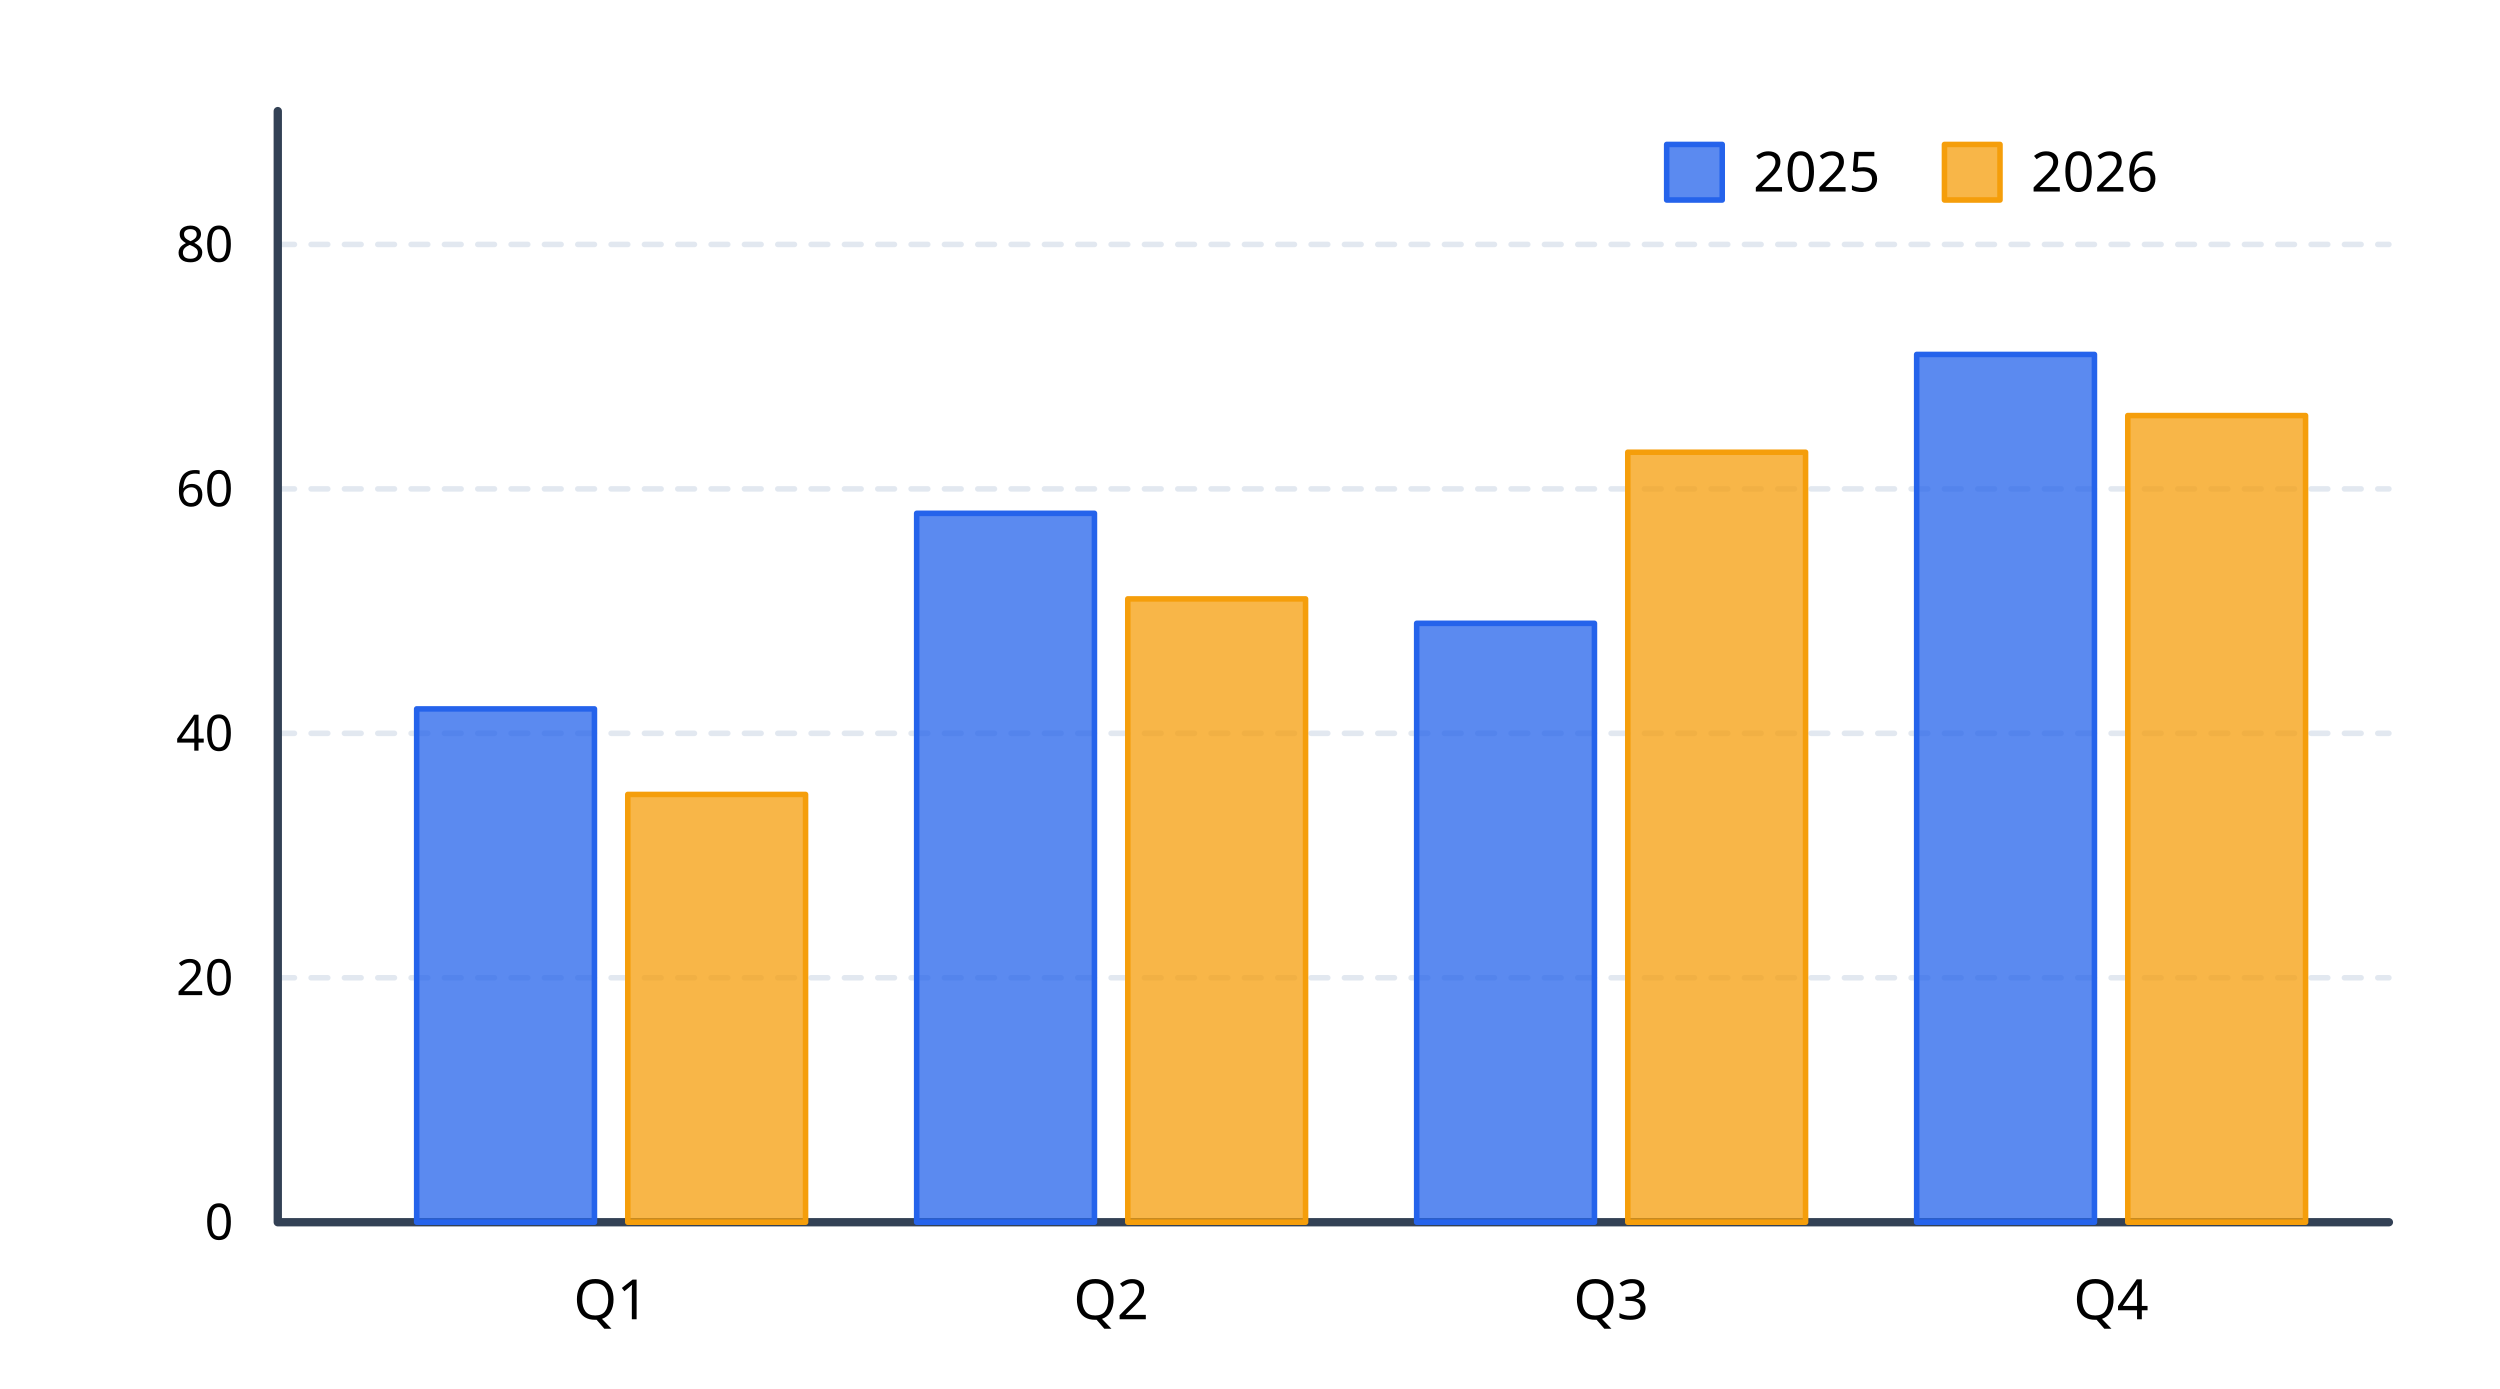
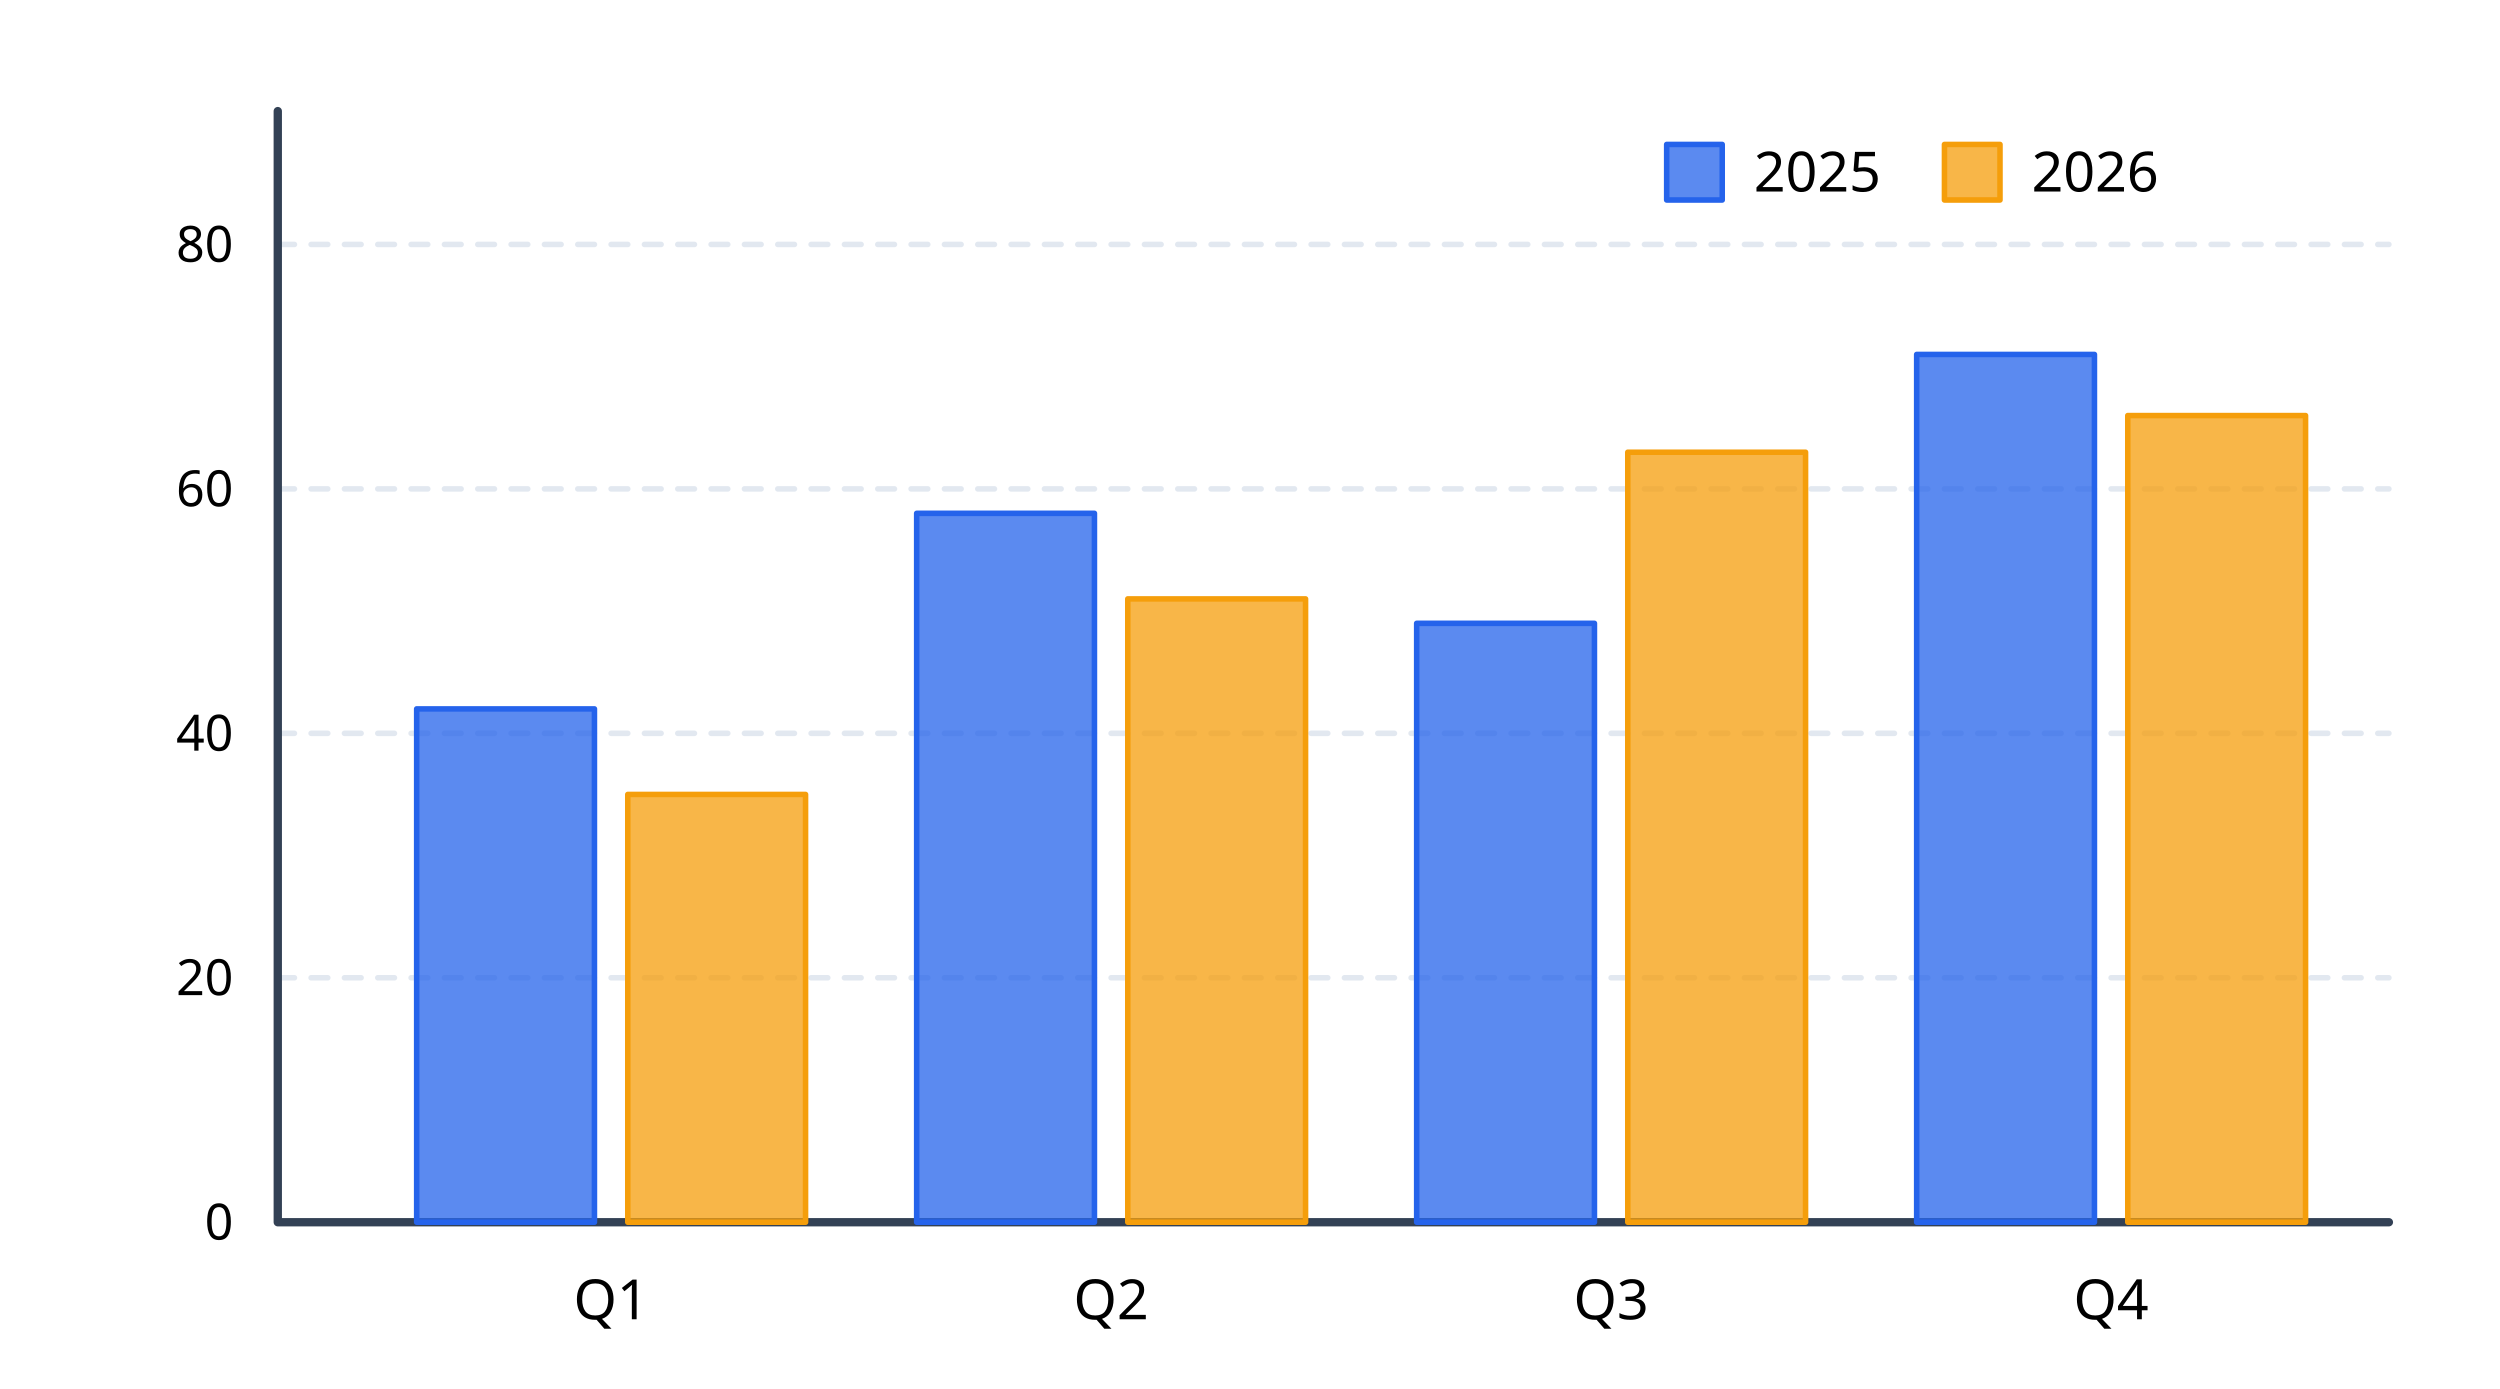
<svg xmlns="http://www.w3.org/2000/svg" width="450" height="250" viewBox="0 0 450 250">
  <line x1="50" y1="220" x2="430" y2="220" stroke="#e2e8f0" stroke-width="1" stroke-opacity="1" stroke-dasharray="" stroke-linecap="round" stroke-linejoin="round" fill="none" fill-opacity="1" opacity="1" />
  <text x="42" y="220" font-family="sans-serif" font-size="9" font-weight="normal" fill="#000000" text-anchor="end" dominant-baseline="middle">0</text>
  <line x1="50" y1="176" x2="430" y2="176" stroke="#e2e8f0" stroke-width="1" stroke-opacity="1" stroke-dasharray="3 3" stroke-linecap="round" stroke-linejoin="round" fill="none" fill-opacity="1" opacity="1" />
  <text x="42" y="176" font-family="sans-serif" font-size="9" font-weight="normal" fill="#000000" text-anchor="end" dominant-baseline="middle">20</text>
  <line x1="50" y1="132" x2="430" y2="132" stroke="#e2e8f0" stroke-width="1" stroke-opacity="1" stroke-dasharray="3 3" stroke-linecap="round" stroke-linejoin="round" fill="none" fill-opacity="1" opacity="1" />
  <text x="42" y="132" font-family="sans-serif" font-size="9" font-weight="normal" fill="#000000" text-anchor="end" dominant-baseline="middle">40</text>
  <line x1="50" y1="88" x2="430" y2="88" stroke="#e2e8f0" stroke-width="1" stroke-opacity="1" stroke-dasharray="3 3" stroke-linecap="round" stroke-linejoin="round" fill="none" fill-opacity="1" opacity="1" />
  <text x="42" y="88" font-family="sans-serif" font-size="9" font-weight="normal" fill="#000000" text-anchor="end" dominant-baseline="middle">60</text>
  <line x1="50" y1="44" x2="430" y2="44" stroke="#e2e8f0" stroke-width="1" stroke-opacity="1" stroke-dasharray="3 3" stroke-linecap="round" stroke-linejoin="round" fill="none" fill-opacity="1" opacity="1" />
  <text x="42" y="44" font-family="sans-serif" font-size="9" font-weight="normal" fill="#000000" text-anchor="end" dominant-baseline="middle">80</text>
  <path d="M 50 20 L 50 220 L 430 220" stroke="#334155" stroke-width="1.5" stroke-opacity="1" stroke-linecap="round" stroke-linejoin="round" fill="none" fill-opacity="1" opacity="1" />
  <rect width="32" height="92.4" stroke="#2563eb" stroke-width="1" stroke-opacity="1" stroke-linecap="round" stroke-linejoin="round" fill="#2563eb" fill-opacity="0.75" opacity="1" x="75" y="127.6" />
  <rect width="32" height="77" stroke="#f59e0b" stroke-width="1" stroke-opacity="1" stroke-linecap="round" stroke-linejoin="round" fill="#f59e0b" fill-opacity="0.75" opacity="1" x="113" y="143" />
  <text x="110" y="234" font-family="sans-serif" font-size="10" font-weight="normal" fill="#000000" text-anchor="middle" dominant-baseline="middle">Q1</text>
  <rect width="32" height="127.6" stroke="#2563eb" stroke-width="1" stroke-opacity="1" stroke-linecap="round" stroke-linejoin="round" fill="#2563eb" fill-opacity="0.75" opacity="1" x="165" y="92.4" />
  <rect width="32" height="112.2" stroke="#f59e0b" stroke-width="1" stroke-opacity="1" stroke-linecap="round" stroke-linejoin="round" fill="#f59e0b" fill-opacity="0.75" opacity="1" x="203" y="107.8" />
  <text x="200" y="234" font-family="sans-serif" font-size="10" font-weight="normal" fill="#000000" text-anchor="middle" dominant-baseline="middle">Q2</text>
  <rect width="32" height="107.8" stroke="#2563eb" stroke-width="1" stroke-opacity="1" stroke-linecap="round" stroke-linejoin="round" fill="#2563eb" fill-opacity="0.75" opacity="1" x="255" y="112.2" />
  <rect width="32" height="138.6" stroke="#f59e0b" stroke-width="1" stroke-opacity="1" stroke-linecap="round" stroke-linejoin="round" fill="#f59e0b" fill-opacity="0.75" opacity="1" x="293" y="81.4" />
  <text x="290" y="234" font-family="sans-serif" font-size="10" font-weight="normal" fill="#000000" text-anchor="middle" dominant-baseline="middle">Q3</text>
  <rect width="32" height="156.2" stroke="#2563eb" stroke-width="1" stroke-opacity="1" stroke-linecap="round" stroke-linejoin="round" fill="#2563eb" fill-opacity="0.75" opacity="1" x="345" y="63.8" />
  <rect width="32" height="145.2" stroke="#f59e0b" stroke-width="1" stroke-opacity="1" stroke-linecap="round" stroke-linejoin="round" fill="#f59e0b" fill-opacity="0.75" opacity="1" x="383" y="74.8" />
  <text x="380" y="234" font-family="sans-serif" font-size="10" font-weight="normal" fill="#000000" text-anchor="middle" dominant-baseline="middle">Q4</text>
  <rect width="10" height="10" stroke="#2563eb" stroke-width="1" stroke-opacity="1" stroke-linecap="round" stroke-linejoin="round" fill="#2563eb" fill-opacity="0.75" opacity="1" x="300" y="26" />
-   <text x="327" y="31" font-family="sans-serif" font-size="10" font-weight="normal" fill="#000000" text-anchor="middle" dominant-baseline="middle">2025</text>
+   <text x="327.12" y="31" font-family="sans-serif" font-size="10" font-weight="normal" fill="#000000" text-anchor="middle" dominant-baseline="middle">2025</text>
  <rect width="10" height="10" stroke="#f59e0b" stroke-width="1" stroke-opacity="1" stroke-linecap="round" stroke-linejoin="round" fill="#f59e0b" fill-opacity="0.75" opacity="1" x="350" y="26" />
-   <text x="377" y="31" font-family="sans-serif" font-size="10" font-weight="normal" fill="#000000" text-anchor="middle" dominant-baseline="middle">2026</text>
+   <text x="377.12" y="31" font-family="sans-serif" font-size="10" font-weight="normal" fill="#000000" text-anchor="middle" dominant-baseline="middle">2026</text>
</svg>
